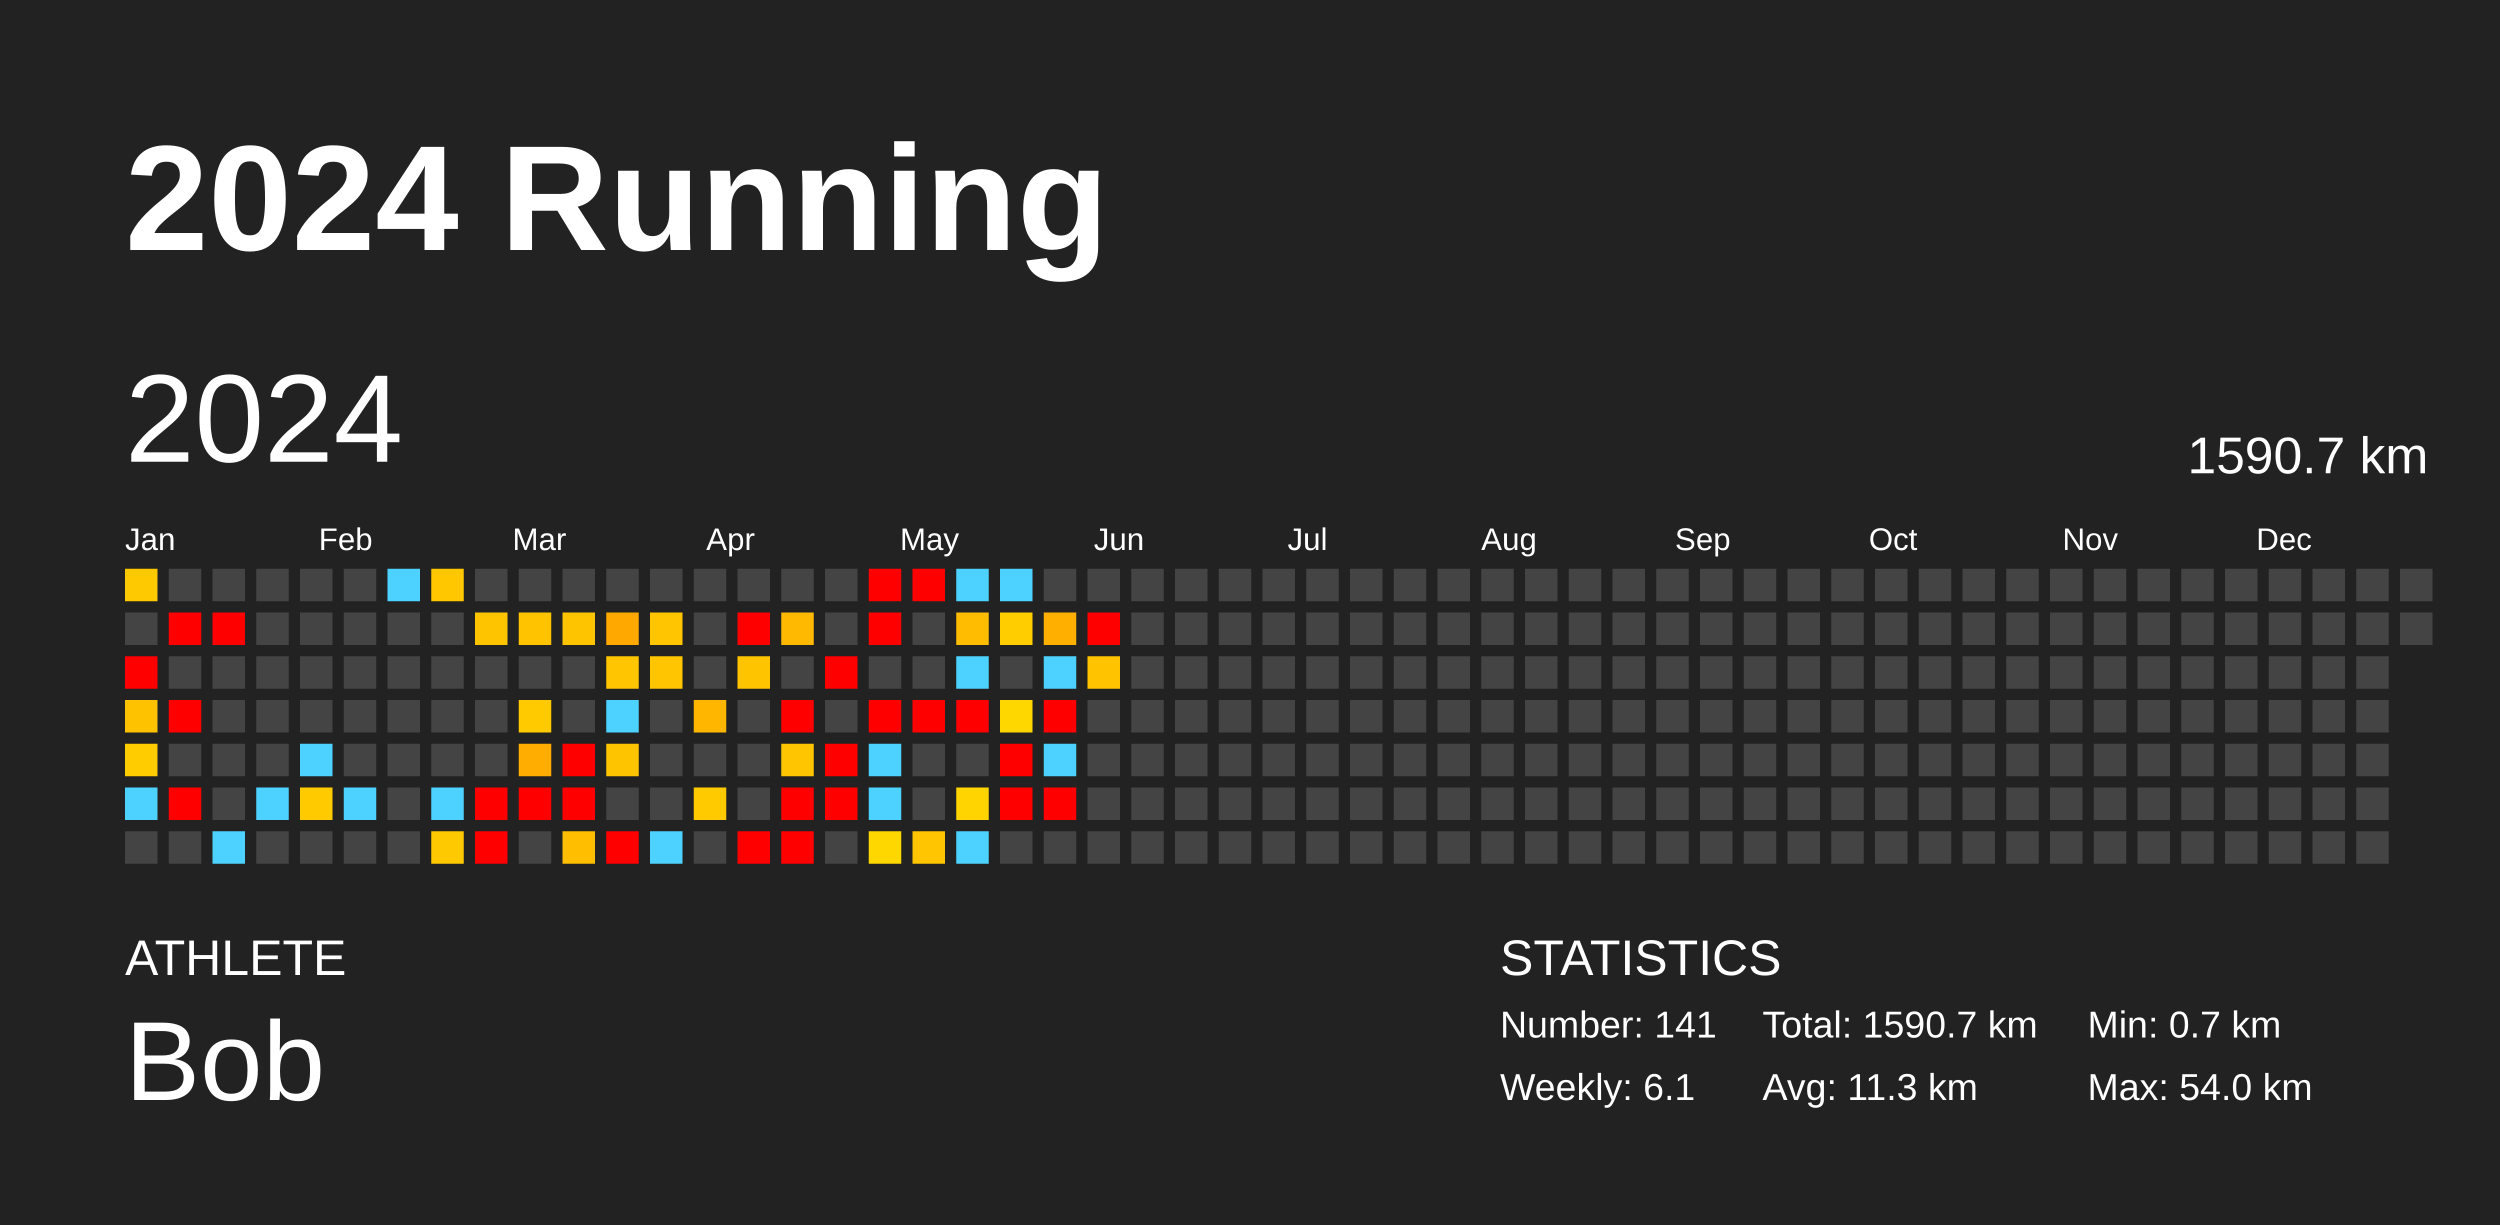
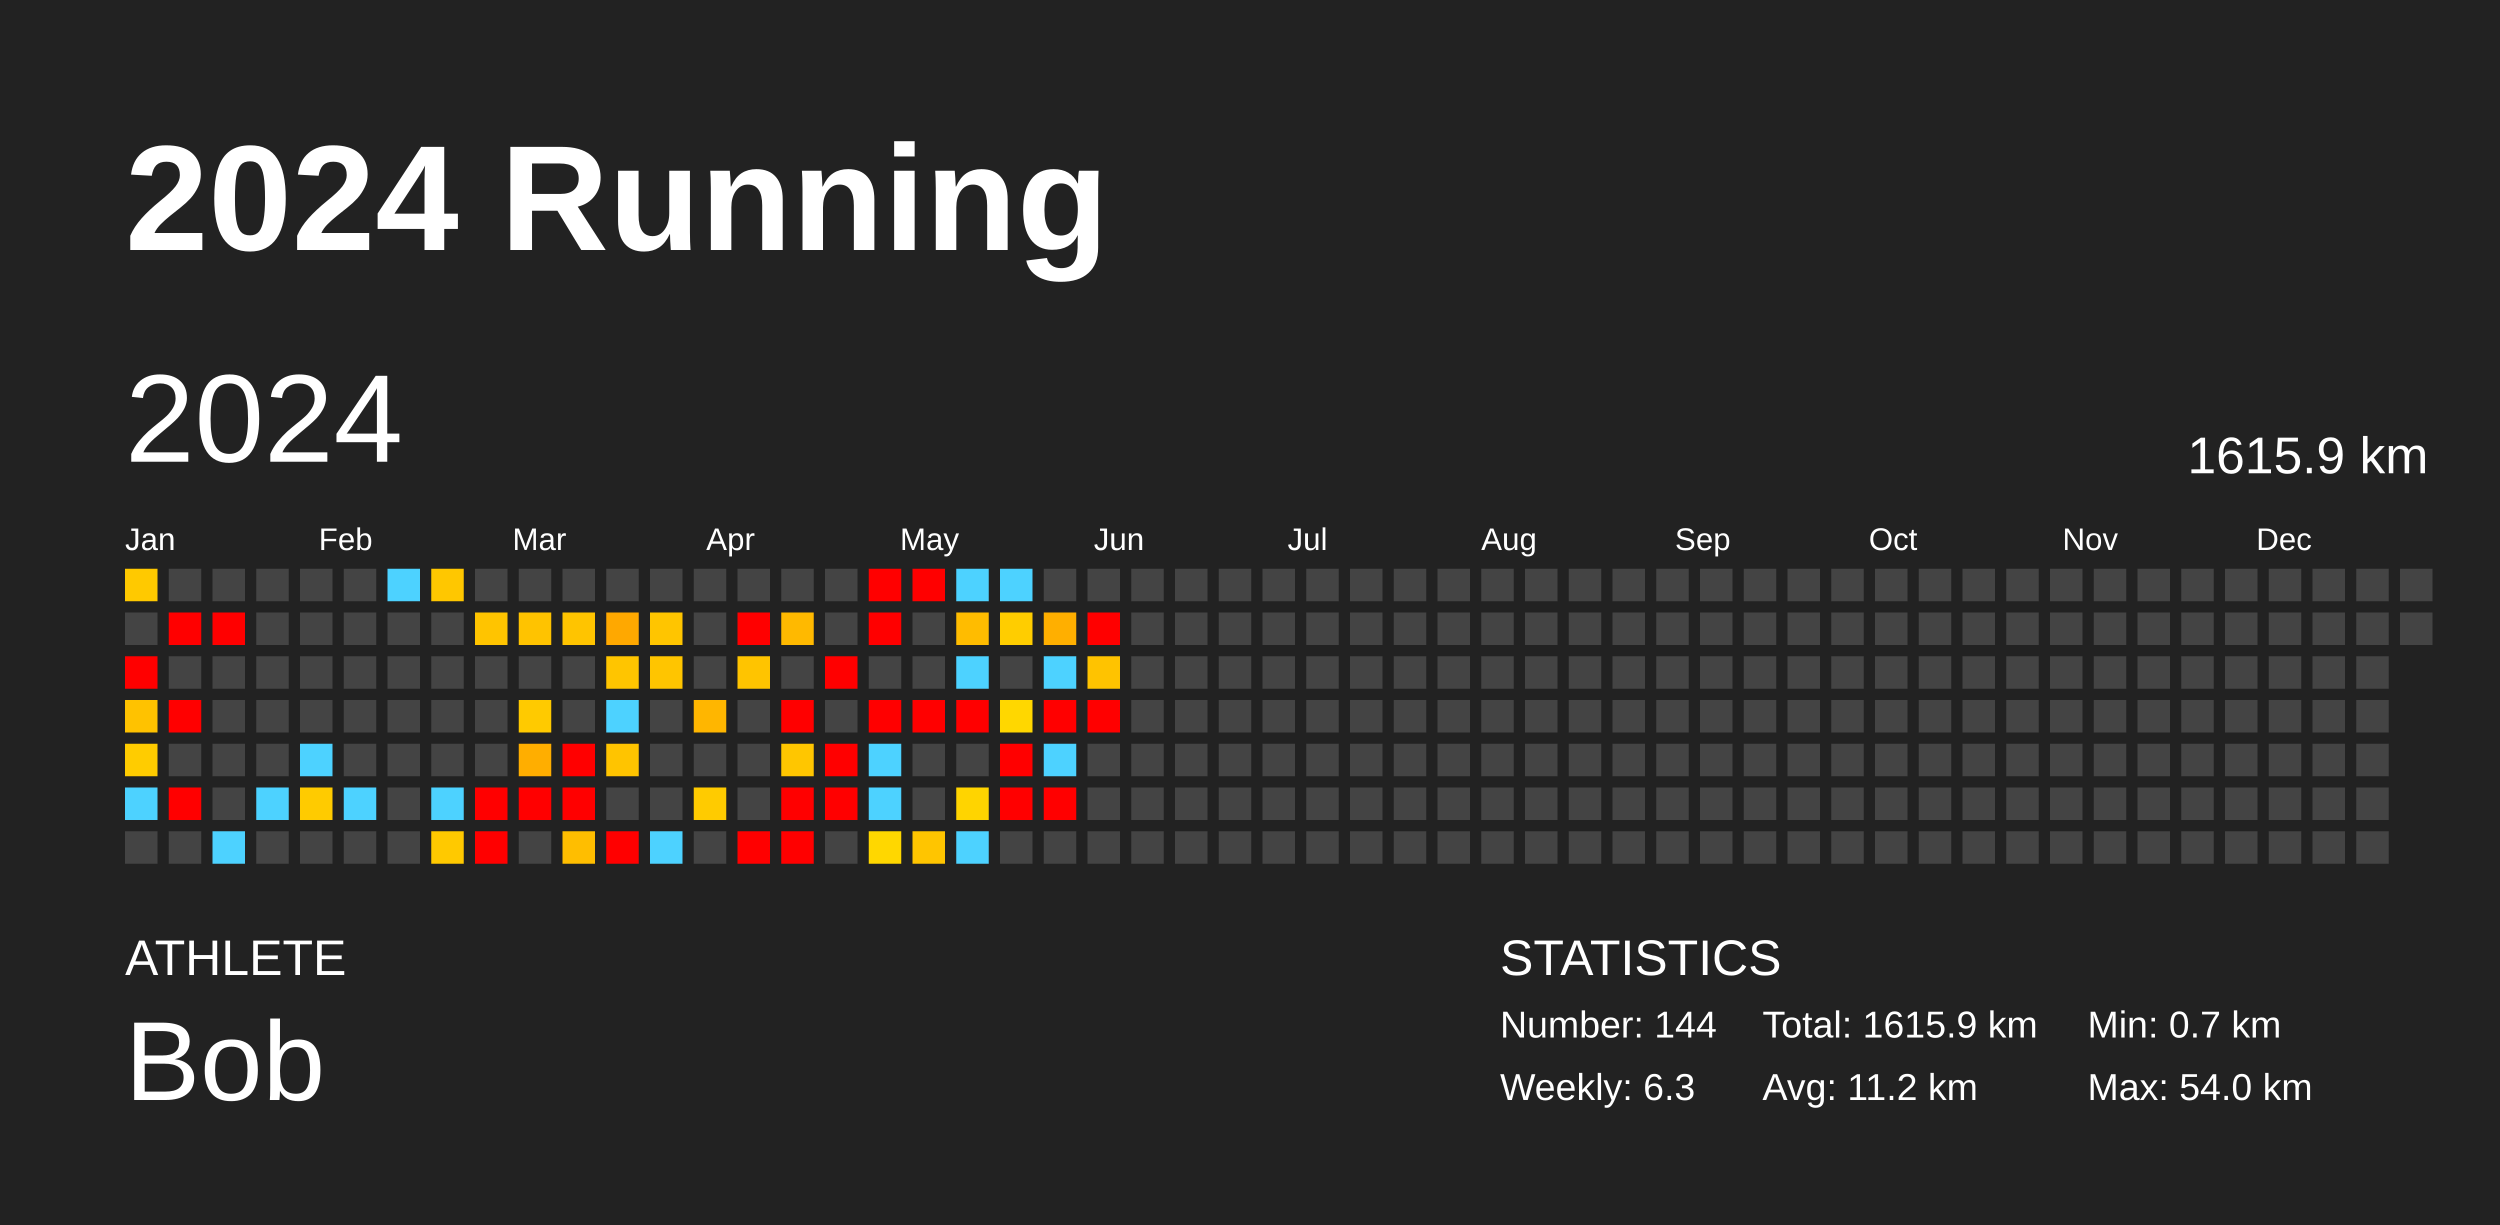
<svg xmlns="http://www.w3.org/2000/svg" baseProfile="full" height="98mm" version="1.1" viewBox="0,0,200,98" width="200mm">
  <defs />
  <rect fill="#222222" height="98" width="200" x="0" y="0" />
  <text fill="#FFFFFF" style="font-size:12px; font-family:Arial; font-weight:bold;" x="10" y="20">2024 Running</text>
  <text fill="#FFFFFF" style="font-size:4px; font-family:Arial" x="10" y="78">ATHLETE</text>
  <text fill="#FFFFFF" style="font-size:9px; font-family:Arial" x="10" y="88">Bob</text>
  <text fill="#FFFFFF" style="font-size:4px; font-family:Arial" x="120" y="78">STATISTICS</text>
-   <text fill="#FFFFFF" style="font-size:3px; font-family:Arial" x="120" y="83">Number: 141</text>
-   <text fill="#FFFFFF" style="font-size:3px; font-family:Arial" x="120" y="88">Weekly: 6.1</text>
-   <text fill="#FFFFFF" style="font-size:3px; font-family:Arial" x="141" y="83">Total: 1590.7 km</text>
-   <text fill="#FFFFFF" style="font-size:3px; font-family:Arial" x="141" y="88">Avg: 11.3 km</text>
+   <text fill="#FFFFFF" style="font-size:3px; font-family:Arial" x="120" y="83">Number: 144</text>
+   <text fill="#FFFFFF" style="font-size:3px; font-family:Arial" x="120" y="88">Weekly: 6.3</text>
+   <text fill="#FFFFFF" style="font-size:3px; font-family:Arial" x="141" y="83">Total: 1615.9 km</text>
+   <text fill="#FFFFFF" style="font-size:3px; font-family:Arial" x="141" y="88">Avg: 11.2 km</text>
  <text fill="#FFFFFF" style="font-size:3px; font-family:Arial" x="167" y="83">Min: 0.7 km</text>
  <text fill="#FFFFFF" style="font-size:3px; font-family:Arial" x="167" y="88">Max: 54.0 km</text>
  <text dominant-baseline="hanging" fill="#FFFFFF" style="font-size:10.0px; font-family:Arial;" x="10" y="30">2024</text>
-   <text dominant-baseline="hanging" fill="#FFFFFF" style="font-size:4.125px; font-family:Arial;" x="175" y="35">1590.7 km</text>
+   <text dominant-baseline="hanging" fill="#FFFFFF" style="font-size:4.125px; font-family:Arial;" x="175" y="35">1615.9 km</text>
  <text fill="#FFFFFF" style="font-size:2.5px; font-family:Arial" x="10.0" y="44">Jan</text>
  <text fill="#FFFFFF" style="font-size:2.5px; font-family:Arial" x="25.5" y="44">Feb</text>
  <text fill="#FFFFFF" style="font-size:2.5px; font-family:Arial" x="41.0" y="44">Mar</text>
  <text fill="#FFFFFF" style="font-size:2.5px; font-family:Arial" x="56.5" y="44">Apr</text>
  <text fill="#FFFFFF" style="font-size:2.5px; font-family:Arial" x="72.0" y="44">May</text>
  <text fill="#FFFFFF" style="font-size:2.5px; font-family:Arial" x="87.5" y="44">Jun</text>
  <text fill="#FFFFFF" style="font-size:2.5px; font-family:Arial" x="103.0" y="44">Jul</text>
  <text fill="#FFFFFF" style="font-size:2.5px; font-family:Arial" x="118.5" y="44">Aug</text>
  <text fill="#FFFFFF" style="font-size:2.5px; font-family:Arial" x="134.0" y="44">Sep</text>
  <text fill="#FFFFFF" style="font-size:2.5px; font-family:Arial" x="149.5" y="44">Oct</text>
  <text fill="#FFFFFF" style="font-size:2.5px; font-family:Arial" x="165.0" y="44">Nov</text>
  <text fill="#FFFFFF" style="font-size:2.5px; font-family:Arial" x="180.5" y="44">Dec</text>
  <rect fill="#ffc900" height="2.6" width="2.6" x="10.0" y="45.5" />
  <rect fill="#444444" height="2.6" width="2.6" x="10.0" y="49.0" />
  <rect fill="red" height="2.6" width="2.6" x="10.0" y="52.5" />
  <rect fill="#ffc200" height="2.6" width="2.6" x="10.0" y="56.0" />
  <rect fill="#ffcc00" height="2.6" width="2.6" x="10.0" y="59.5" />
  <rect fill="#4dd2ff" height="2.6" width="2.6" x="10.0" y="63.0" />
  <rect fill="#444444" height="2.6" width="2.6" x="10.0" y="66.5" />
  <rect fill="#444444" height="2.6" width="2.6" x="13.5" y="45.5" />
  <rect fill="red" height="2.6" width="2.6" x="13.5" y="49.0" />
  <rect fill="#444444" height="2.6" width="2.6" x="13.5" y="52.5" />
  <rect fill="red" height="2.6" width="2.6" x="13.5" y="56.0" />
  <rect fill="#444444" height="2.6" width="2.6" x="13.5" y="59.5" />
  <rect fill="red" height="2.6" width="2.6" x="13.5" y="63.0" />
  <rect fill="#444444" height="2.6" width="2.6" x="13.5" y="66.5" />
  <rect fill="#444444" height="2.6" width="2.6" x="17.0" y="45.5" />
  <rect fill="red" height="2.6" width="2.6" x="17.0" y="49.0" />
  <rect fill="#444444" height="2.6" width="2.6" x="17.0" y="52.5" />
  <rect fill="#444444" height="2.6" width="2.6" x="17.0" y="56.0" />
  <rect fill="#444444" height="2.6" width="2.6" x="17.0" y="59.5" />
  <rect fill="#444444" height="2.6" width="2.6" x="17.0" y="63.0" />
  <rect fill="#4dd2ff" height="2.6" width="2.6" x="17.0" y="66.5" />
  <rect fill="#444444" height="2.6" width="2.6" x="20.5" y="45.5" />
  <rect fill="#444444" height="2.6" width="2.6" x="20.5" y="49.0" />
  <rect fill="#444444" height="2.6" width="2.6" x="20.5" y="52.5" />
  <rect fill="#444444" height="2.6" width="2.6" x="20.5" y="56.0" />
  <rect fill="#444444" height="2.6" width="2.6" x="20.5" y="59.5" />
  <rect fill="#4dd2ff" height="2.6" width="2.6" x="20.5" y="63.0" />
  <rect fill="#444444" height="2.6" width="2.6" x="20.5" y="66.5" />
  <rect fill="#444444" height="2.6" width="2.6" x="24.0" y="45.5" />
  <rect fill="#444444" height="2.6" width="2.6" x="24.0" y="49.0" />
  <rect fill="#444444" height="2.6" width="2.6" x="24.0" y="52.5" />
  <rect fill="#444444" height="2.6" width="2.6" x="24.0" y="56.0" />
  <rect fill="#4dd2ff" height="2.6" width="2.6" x="24.0" y="59.5" />
  <rect fill="#ffcb00" height="2.6" width="2.6" x="24.0" y="63.0" />
  <rect fill="#444444" height="2.6" width="2.6" x="24.0" y="66.5" />
  <rect fill="#444444" height="2.6" width="2.6" x="27.5" y="45.5" />
  <rect fill="#444444" height="2.6" width="2.6" x="27.5" y="49.0" />
  <rect fill="#444444" height="2.6" width="2.6" x="27.5" y="52.5" />
  <rect fill="#444444" height="2.6" width="2.6" x="27.5" y="56.0" />
  <rect fill="#444444" height="2.6" width="2.6" x="27.5" y="59.5" />
  <rect fill="#4dd2ff" height="2.6" width="2.6" x="27.5" y="63.0" />
  <rect fill="#444444" height="2.6" width="2.6" x="27.5" y="66.5" />
  <rect fill="#4dd2ff" height="2.6" width="2.6" x="31.0" y="45.5" />
  <rect fill="#444444" height="2.6" width="2.6" x="31.0" y="49.0" />
  <rect fill="#444444" height="2.6" width="2.6" x="31.0" y="52.5" />
  <rect fill="#444444" height="2.6" width="2.6" x="31.0" y="56.0" />
  <rect fill="#444444" height="2.6" width="2.6" x="31.0" y="59.5" />
  <rect fill="#444444" height="2.6" width="2.6" x="31.0" y="63.0" />
  <rect fill="#444444" height="2.6" width="2.6" x="31.0" y="66.5" />
  <rect fill="#ffc700" height="2.6" width="2.6" x="34.5" y="45.5" />
  <rect fill="#444444" height="2.6" width="2.6" x="34.5" y="49.0" />
  <rect fill="#444444" height="2.6" width="2.6" x="34.5" y="52.5" />
  <rect fill="#444444" height="2.6" width="2.6" x="34.5" y="56.0" />
  <rect fill="#444444" height="2.6" width="2.6" x="34.5" y="59.5" />
  <rect fill="#4dd2ff" height="2.6" width="2.6" x="34.5" y="63.0" />
  <rect fill="#ffc900" height="2.6" width="2.6" x="34.5" y="66.5" />
  <rect fill="#444444" height="2.6" width="2.6" x="38.0" y="45.5" />
  <rect fill="#ffc400" height="2.6" width="2.6" x="38.0" y="49.0" />
  <rect fill="#444444" height="2.6" width="2.6" x="38.0" y="52.5" />
  <rect fill="#444444" height="2.6" width="2.6" x="38.0" y="56.0" />
  <rect fill="#444444" height="2.6" width="2.6" x="38.0" y="59.5" />
  <rect fill="red" height="2.6" width="2.6" x="38.0" y="63.0" />
  <rect fill="red" height="2.6" width="2.6" x="38.0" y="66.5" />
  <rect fill="#444444" height="2.6" width="2.6" x="41.5" y="45.5" />
  <rect fill="#ffc300" height="2.6" width="2.6" x="41.5" y="49.0" />
  <rect fill="#444444" height="2.6" width="2.6" x="41.5" y="52.5" />
  <rect fill="#ffca00" height="2.6" width="2.6" x="41.5" y="56.0" />
  <rect fill="#ffae00" height="2.6" width="2.6" x="41.5" y="59.5" />
  <rect fill="red" height="2.6" width="2.6" x="41.5" y="63.0" />
  <rect fill="#444444" height="2.6" width="2.6" x="41.5" y="66.5" />
  <rect fill="#444444" height="2.6" width="2.6" x="45.0" y="45.5" />
  <rect fill="#ffc400" height="2.6" width="2.6" x="45.0" y="49.0" />
  <rect fill="#444444" height="2.6" width="2.6" x="45.0" y="52.5" />
  <rect fill="#444444" height="2.6" width="2.6" x="45.0" y="56.0" />
  <rect fill="red" height="2.6" width="2.6" x="45.0" y="59.5" />
  <rect fill="red" height="2.6" width="2.6" x="45.0" y="63.0" />
  <rect fill="#ffbe00" height="2.6" width="2.6" x="45.0" y="66.5" />
  <rect fill="#444444" height="2.6" width="2.6" x="48.5" y="45.5" />
  <rect fill="#ffa800" height="2.6" width="2.6" x="48.5" y="49.0" />
  <rect fill="#ffc500" height="2.6" width="2.6" x="48.5" y="52.5" />
  <rect fill="#4dd2ff" height="2.6" width="2.6" x="48.5" y="56.0" />
  <rect fill="#ffc400" height="2.6" width="2.6" x="48.5" y="59.5" />
  <rect fill="#444444" height="2.6" width="2.6" x="48.5" y="63.0" />
  <rect fill="red" height="2.6" width="2.6" x="48.5" y="66.5" />
  <rect fill="#444444" height="2.6" width="2.6" x="52.0" y="45.5" />
  <rect fill="#ffc500" height="2.6" width="2.6" x="52.0" y="49.0" />
  <rect fill="#ffc500" height="2.6" width="2.6" x="52.0" y="52.5" />
  <rect fill="#444444" height="2.6" width="2.6" x="52.0" y="56.0" />
  <rect fill="#444444" height="2.6" width="2.6" x="52.0" y="59.5" />
  <rect fill="#444444" height="2.6" width="2.6" x="52.0" y="63.0" />
  <rect fill="#4dd2ff" height="2.6" width="2.6" x="52.0" y="66.5" />
  <rect fill="#444444" height="2.6" width="2.6" x="55.5" y="45.5" />
  <rect fill="#444444" height="2.6" width="2.6" x="55.5" y="49.0" />
  <rect fill="#444444" height="2.6" width="2.6" x="55.5" y="52.5" />
  <rect fill="#ffb600" height="2.6" width="2.6" x="55.5" y="56.0" />
  <rect fill="#444444" height="2.6" width="2.6" x="55.5" y="59.5" />
  <rect fill="#ffcb00" height="2.6" width="2.6" x="55.5" y="63.0" />
  <rect fill="#444444" height="2.6" width="2.6" x="55.5" y="66.5" />
  <rect fill="#444444" height="2.6" width="2.6" x="59.0" y="45.5" />
  <rect fill="red" height="2.6" width="2.6" x="59.0" y="49.0" />
  <rect fill="#ffc400" height="2.6" width="2.6" x="59.0" y="52.5" />
  <rect fill="#444444" height="2.6" width="2.6" x="59.0" y="56.0" />
  <rect fill="#444444" height="2.6" width="2.6" x="59.0" y="59.5" />
  <rect fill="#444444" height="2.6" width="2.6" x="59.0" y="63.0" />
  <rect fill="red" height="2.6" width="2.6" x="59.0" y="66.5" />
  <rect fill="#444444" height="2.6" width="2.6" x="62.5" y="45.5" />
  <rect fill="#ffb900" height="2.6" width="2.6" x="62.5" y="49.0" />
  <rect fill="#444444" height="2.6" width="2.6" x="62.5" y="52.5" />
  <rect fill="red" height="2.6" width="2.6" x="62.5" y="56.0" />
  <rect fill="#ffc600" height="2.6" width="2.6" x="62.5" y="59.5" />
  <rect fill="red" height="2.6" width="2.6" x="62.5" y="63.0" />
  <rect fill="red" height="2.6" width="2.6" x="62.5" y="66.5" />
  <rect fill="#444444" height="2.6" width="2.6" x="66.0" y="45.5" />
  <rect fill="#444444" height="2.6" width="2.6" x="66.0" y="49.0" />
  <rect fill="red" height="2.6" width="2.6" x="66.0" y="52.5" />
  <rect fill="#444444" height="2.6" width="2.6" x="66.0" y="56.0" />
  <rect fill="red" height="2.6" width="2.6" x="66.0" y="59.5" />
  <rect fill="red" height="2.6" width="2.6" x="66.0" y="63.0" />
  <rect fill="#444444" height="2.6" width="2.6" x="66.0" y="66.5" />
  <rect fill="red" height="2.6" width="2.6" x="69.5" y="45.5" />
  <rect fill="red" height="2.6" width="2.6" x="69.5" y="49.0" />
  <rect fill="#444444" height="2.6" width="2.6" x="69.5" y="52.5" />
  <rect fill="red" height="2.6" width="2.6" x="69.5" y="56.0" />
  <rect fill="#4dd2ff" height="2.6" width="2.6" x="69.5" y="59.5" />
  <rect fill="#4dd2ff" height="2.6" width="2.6" x="69.5" y="63.0" />
  <rect fill="#ffd700" height="2.6" width="2.6" x="69.5" y="66.5" />
  <rect fill="red" height="2.6" width="2.6" x="73.0" y="45.5" />
  <rect fill="#444444" height="2.6" width="2.6" x="73.0" y="49.0" />
  <rect fill="#444444" height="2.6" width="2.6" x="73.0" y="52.5" />
  <rect fill="red" height="2.6" width="2.6" x="73.0" y="56.0" />
  <rect fill="#444444" height="2.6" width="2.6" x="73.0" y="59.5" />
  <rect fill="#444444" height="2.6" width="2.6" x="73.0" y="63.0" />
  <rect fill="#ffc500" height="2.6" width="2.6" x="73.0" y="66.5" />
  <rect fill="#4dd2ff" height="2.6" width="2.6" x="76.5" y="45.5" />
  <rect fill="#ffbc00" height="2.6" width="2.6" x="76.5" y="49.0" />
  <rect fill="#4dd2ff" height="2.6" width="2.6" x="76.5" y="52.5" />
  <rect fill="red" height="2.6" width="2.6" x="76.5" y="56.0" />
  <rect fill="#444444" height="2.6" width="2.6" x="76.5" y="59.5" />
  <rect fill="#ffd400" height="2.6" width="2.6" x="76.5" y="63.0" />
  <rect fill="#4dd2ff" height="2.6" width="2.6" x="76.5" y="66.5" />
  <rect fill="#4dd2ff" height="2.6" width="2.6" x="80.0" y="45.5" />
  <rect fill="#ffcd00" height="2.6" width="2.6" x="80.0" y="49.0" />
  <rect fill="#444444" height="2.6" width="2.6" x="80.0" y="52.5" />
  <rect fill="#ffd700" height="2.6" width="2.6" x="80.0" y="56.0" />
  <rect fill="red" height="2.6" width="2.6" x="80.0" y="59.5" />
  <rect fill="red" height="2.6" width="2.6" x="80.0" y="63.0" />
  <rect fill="#444444" height="2.6" width="2.6" x="80.0" y="66.5" />
  <rect fill="#444444" height="2.6" width="2.6" x="83.5" y="45.5" />
  <rect fill="#ffaf00" height="2.6" width="2.6" x="83.5" y="49.0" />
  <rect fill="#4dd2ff" height="2.6" width="2.6" x="83.5" y="52.5" />
  <rect fill="red" height="2.6" width="2.6" x="83.5" y="56.0" />
  <rect fill="#4dd2ff" height="2.6" width="2.6" x="83.5" y="59.5" />
  <rect fill="red" height="2.6" width="2.6" x="83.5" y="63.0" />
  <rect fill="#444444" height="2.6" width="2.6" x="83.5" y="66.5" />
  <rect fill="#444444" height="2.6" width="2.6" x="87.0" y="45.5" />
  <rect fill="red" height="2.6" width="2.6" x="87.0" y="49.0" />
  <rect fill="#ffc300" height="2.6" width="2.6" x="87.0" y="52.5" />
-   <rect fill="#444444" height="2.6" width="2.6" x="87.0" y="56.0" />
+   <rect fill="red" height="2.6" width="2.6" x="87.0" y="56.0" />
  <rect fill="#444444" height="2.6" width="2.6" x="87.0" y="59.5" />
  <rect fill="#444444" height="2.6" width="2.6" x="87.0" y="63.0" />
  <rect fill="#444444" height="2.6" width="2.6" x="87.0" y="66.5" />
  <rect fill="#444444" height="2.6" width="2.6" x="90.5" y="45.5" />
  <rect fill="#444444" height="2.6" width="2.6" x="90.5" y="49.0" />
  <rect fill="#444444" height="2.6" width="2.6" x="90.5" y="52.5" />
  <rect fill="#444444" height="2.6" width="2.6" x="90.5" y="56.0" />
  <rect fill="#444444" height="2.6" width="2.6" x="90.5" y="59.5" />
  <rect fill="#444444" height="2.6" width="2.6" x="90.5" y="63.0" />
  <rect fill="#444444" height="2.6" width="2.6" x="90.5" y="66.5" />
  <rect fill="#444444" height="2.6" width="2.6" x="94.0" y="45.5" />
  <rect fill="#444444" height="2.6" width="2.6" x="94.0" y="49.0" />
  <rect fill="#444444" height="2.6" width="2.6" x="94.0" y="52.5" />
  <rect fill="#444444" height="2.6" width="2.6" x="94.0" y="56.0" />
  <rect fill="#444444" height="2.6" width="2.6" x="94.0" y="59.5" />
  <rect fill="#444444" height="2.6" width="2.6" x="94.0" y="63.0" />
  <rect fill="#444444" height="2.6" width="2.6" x="94.0" y="66.5" />
  <rect fill="#444444" height="2.6" width="2.6" x="97.5" y="45.5" />
  <rect fill="#444444" height="2.6" width="2.6" x="97.5" y="49.0" />
  <rect fill="#444444" height="2.6" width="2.6" x="97.5" y="52.5" />
  <rect fill="#444444" height="2.6" width="2.6" x="97.5" y="56.0" />
  <rect fill="#444444" height="2.6" width="2.6" x="97.5" y="59.5" />
  <rect fill="#444444" height="2.6" width="2.6" x="97.5" y="63.0" />
  <rect fill="#444444" height="2.6" width="2.6" x="97.5" y="66.5" />
  <rect fill="#444444" height="2.6" width="2.6" x="101.0" y="45.5" />
  <rect fill="#444444" height="2.6" width="2.6" x="101.0" y="49.0" />
  <rect fill="#444444" height="2.6" width="2.6" x="101.0" y="52.5" />
  <rect fill="#444444" height="2.6" width="2.6" x="101.0" y="56.0" />
  <rect fill="#444444" height="2.6" width="2.6" x="101.0" y="59.5" />
  <rect fill="#444444" height="2.6" width="2.6" x="101.0" y="63.0" />
  <rect fill="#444444" height="2.6" width="2.6" x="101.0" y="66.5" />
  <rect fill="#444444" height="2.6" width="2.6" x="104.5" y="45.5" />
  <rect fill="#444444" height="2.6" width="2.6" x="104.5" y="49.0" />
  <rect fill="#444444" height="2.6" width="2.6" x="104.5" y="52.5" />
  <rect fill="#444444" height="2.6" width="2.6" x="104.5" y="56.0" />
  <rect fill="#444444" height="2.6" width="2.6" x="104.5" y="59.5" />
  <rect fill="#444444" height="2.6" width="2.6" x="104.5" y="63.0" />
  <rect fill="#444444" height="2.6" width="2.6" x="104.5" y="66.5" />
  <rect fill="#444444" height="2.6" width="2.6" x="108.0" y="45.5" />
  <rect fill="#444444" height="2.6" width="2.6" x="108.0" y="49.0" />
  <rect fill="#444444" height="2.6" width="2.6" x="108.0" y="52.5" />
  <rect fill="#444444" height="2.6" width="2.6" x="108.0" y="56.0" />
  <rect fill="#444444" height="2.6" width="2.6" x="108.0" y="59.5" />
  <rect fill="#444444" height="2.6" width="2.6" x="108.0" y="63.0" />
  <rect fill="#444444" height="2.6" width="2.6" x="108.0" y="66.5" />
  <rect fill="#444444" height="2.6" width="2.6" x="111.5" y="45.5" />
  <rect fill="#444444" height="2.6" width="2.6" x="111.5" y="49.0" />
  <rect fill="#444444" height="2.6" width="2.6" x="111.5" y="52.5" />
  <rect fill="#444444" height="2.6" width="2.6" x="111.5" y="56.0" />
  <rect fill="#444444" height="2.6" width="2.6" x="111.5" y="59.5" />
  <rect fill="#444444" height="2.6" width="2.6" x="111.5" y="63.0" />
  <rect fill="#444444" height="2.6" width="2.6" x="111.5" y="66.5" />
  <rect fill="#444444" height="2.6" width="2.6" x="115.0" y="45.5" />
  <rect fill="#444444" height="2.6" width="2.6" x="115.0" y="49.0" />
  <rect fill="#444444" height="2.6" width="2.6" x="115.0" y="52.5" />
  <rect fill="#444444" height="2.6" width="2.6" x="115.0" y="56.0" />
  <rect fill="#444444" height="2.6" width="2.6" x="115.0" y="59.5" />
  <rect fill="#444444" height="2.6" width="2.6" x="115.0" y="63.0" />
  <rect fill="#444444" height="2.6" width="2.6" x="115.0" y="66.5" />
  <rect fill="#444444" height="2.6" width="2.6" x="118.5" y="45.5" />
  <rect fill="#444444" height="2.6" width="2.6" x="118.5" y="49.0" />
  <rect fill="#444444" height="2.6" width="2.6" x="118.5" y="52.5" />
  <rect fill="#444444" height="2.6" width="2.6" x="118.5" y="56.0" />
  <rect fill="#444444" height="2.6" width="2.6" x="118.5" y="59.5" />
  <rect fill="#444444" height="2.6" width="2.6" x="118.5" y="63.0" />
  <rect fill="#444444" height="2.6" width="2.6" x="118.5" y="66.5" />
  <rect fill="#444444" height="2.6" width="2.6" x="122.0" y="45.5" />
  <rect fill="#444444" height="2.6" width="2.6" x="122.0" y="49.0" />
  <rect fill="#444444" height="2.6" width="2.6" x="122.0" y="52.5" />
  <rect fill="#444444" height="2.6" width="2.6" x="122.0" y="56.0" />
  <rect fill="#444444" height="2.6" width="2.6" x="122.0" y="59.5" />
  <rect fill="#444444" height="2.6" width="2.6" x="122.0" y="63.0" />
  <rect fill="#444444" height="2.6" width="2.6" x="122.0" y="66.5" />
  <rect fill="#444444" height="2.6" width="2.6" x="125.5" y="45.5" />
  <rect fill="#444444" height="2.6" width="2.6" x="125.5" y="49.0" />
  <rect fill="#444444" height="2.6" width="2.6" x="125.5" y="52.5" />
  <rect fill="#444444" height="2.6" width="2.6" x="125.5" y="56.0" />
  <rect fill="#444444" height="2.6" width="2.6" x="125.5" y="59.5" />
  <rect fill="#444444" height="2.6" width="2.6" x="125.5" y="63.0" />
  <rect fill="#444444" height="2.6" width="2.6" x="125.5" y="66.5" />
  <rect fill="#444444" height="2.6" width="2.6" x="129.0" y="45.5" />
  <rect fill="#444444" height="2.6" width="2.6" x="129.0" y="49.0" />
  <rect fill="#444444" height="2.6" width="2.6" x="129.0" y="52.5" />
  <rect fill="#444444" height="2.6" width="2.6" x="129.0" y="56.0" />
  <rect fill="#444444" height="2.6" width="2.6" x="129.0" y="59.5" />
  <rect fill="#444444" height="2.6" width="2.6" x="129.0" y="63.0" />
  <rect fill="#444444" height="2.6" width="2.6" x="129.0" y="66.5" />
  <rect fill="#444444" height="2.6" width="2.6" x="132.5" y="45.5" />
  <rect fill="#444444" height="2.6" width="2.6" x="132.5" y="49.0" />
  <rect fill="#444444" height="2.6" width="2.6" x="132.5" y="52.5" />
  <rect fill="#444444" height="2.6" width="2.6" x="132.5" y="56.0" />
  <rect fill="#444444" height="2.6" width="2.6" x="132.5" y="59.5" />
  <rect fill="#444444" height="2.6" width="2.6" x="132.5" y="63.0" />
  <rect fill="#444444" height="2.6" width="2.6" x="132.5" y="66.5" />
  <rect fill="#444444" height="2.6" width="2.6" x="136.0" y="45.5" />
  <rect fill="#444444" height="2.6" width="2.6" x="136.0" y="49.0" />
  <rect fill="#444444" height="2.6" width="2.6" x="136.0" y="52.5" />
  <rect fill="#444444" height="2.6" width="2.6" x="136.0" y="56.0" />
  <rect fill="#444444" height="2.6" width="2.6" x="136.0" y="59.5" />
  <rect fill="#444444" height="2.6" width="2.6" x="136.0" y="63.0" />
  <rect fill="#444444" height="2.6" width="2.6" x="136.0" y="66.5" />
  <rect fill="#444444" height="2.6" width="2.6" x="139.5" y="45.5" />
  <rect fill="#444444" height="2.6" width="2.6" x="139.5" y="49.0" />
  <rect fill="#444444" height="2.6" width="2.6" x="139.5" y="52.5" />
  <rect fill="#444444" height="2.6" width="2.6" x="139.5" y="56.0" />
  <rect fill="#444444" height="2.6" width="2.6" x="139.5" y="59.5" />
  <rect fill="#444444" height="2.6" width="2.6" x="139.5" y="63.0" />
  <rect fill="#444444" height="2.6" width="2.6" x="139.5" y="66.5" />
  <rect fill="#444444" height="2.6" width="2.6" x="143.0" y="45.5" />
  <rect fill="#444444" height="2.6" width="2.6" x="143.0" y="49.0" />
  <rect fill="#444444" height="2.6" width="2.6" x="143.0" y="52.5" />
  <rect fill="#444444" height="2.6" width="2.6" x="143.0" y="56.0" />
  <rect fill="#444444" height="2.6" width="2.6" x="143.0" y="59.5" />
  <rect fill="#444444" height="2.6" width="2.6" x="143.0" y="63.0" />
  <rect fill="#444444" height="2.6" width="2.6" x="143.0" y="66.5" />
  <rect fill="#444444" height="2.6" width="2.6" x="146.5" y="45.5" />
  <rect fill="#444444" height="2.6" width="2.6" x="146.5" y="49.0" />
  <rect fill="#444444" height="2.6" width="2.6" x="146.5" y="52.5" />
  <rect fill="#444444" height="2.6" width="2.6" x="146.5" y="56.0" />
  <rect fill="#444444" height="2.6" width="2.6" x="146.5" y="59.5" />
  <rect fill="#444444" height="2.6" width="2.6" x="146.5" y="63.0" />
  <rect fill="#444444" height="2.6" width="2.6" x="146.5" y="66.5" />
  <rect fill="#444444" height="2.6" width="2.6" x="150.0" y="45.5" />
  <rect fill="#444444" height="2.6" width="2.6" x="150.0" y="49.0" />
  <rect fill="#444444" height="2.6" width="2.6" x="150.0" y="52.5" />
  <rect fill="#444444" height="2.6" width="2.6" x="150.0" y="56.0" />
  <rect fill="#444444" height="2.6" width="2.6" x="150.0" y="59.5" />
  <rect fill="#444444" height="2.6" width="2.6" x="150.0" y="63.0" />
  <rect fill="#444444" height="2.6" width="2.6" x="150.0" y="66.5" />
  <rect fill="#444444" height="2.6" width="2.6" x="153.5" y="45.5" />
  <rect fill="#444444" height="2.6" width="2.6" x="153.5" y="49.0" />
  <rect fill="#444444" height="2.6" width="2.6" x="153.5" y="52.5" />
  <rect fill="#444444" height="2.6" width="2.6" x="153.5" y="56.0" />
  <rect fill="#444444" height="2.6" width="2.6" x="153.5" y="59.5" />
  <rect fill="#444444" height="2.6" width="2.6" x="153.5" y="63.0" />
  <rect fill="#444444" height="2.6" width="2.6" x="153.5" y="66.5" />
  <rect fill="#444444" height="2.6" width="2.6" x="157.0" y="45.5" />
  <rect fill="#444444" height="2.6" width="2.6" x="157.0" y="49.0" />
  <rect fill="#444444" height="2.6" width="2.6" x="157.0" y="52.5" />
  <rect fill="#444444" height="2.6" width="2.6" x="157.0" y="56.0" />
  <rect fill="#444444" height="2.6" width="2.6" x="157.0" y="59.5" />
  <rect fill="#444444" height="2.6" width="2.6" x="157.0" y="63.0" />
  <rect fill="#444444" height="2.6" width="2.6" x="157.0" y="66.5" />
  <rect fill="#444444" height="2.6" width="2.6" x="160.5" y="45.5" />
  <rect fill="#444444" height="2.6" width="2.6" x="160.5" y="49.0" />
  <rect fill="#444444" height="2.6" width="2.6" x="160.5" y="52.5" />
  <rect fill="#444444" height="2.6" width="2.6" x="160.5" y="56.0" />
  <rect fill="#444444" height="2.6" width="2.6" x="160.5" y="59.5" />
  <rect fill="#444444" height="2.6" width="2.6" x="160.5" y="63.0" />
  <rect fill="#444444" height="2.6" width="2.6" x="160.5" y="66.5" />
  <rect fill="#444444" height="2.6" width="2.6" x="164.0" y="45.5" />
  <rect fill="#444444" height="2.6" width="2.6" x="164.0" y="49.0" />
  <rect fill="#444444" height="2.6" width="2.6" x="164.0" y="52.5" />
  <rect fill="#444444" height="2.6" width="2.6" x="164.0" y="56.0" />
  <rect fill="#444444" height="2.6" width="2.6" x="164.0" y="59.5" />
  <rect fill="#444444" height="2.6" width="2.6" x="164.0" y="63.0" />
  <rect fill="#444444" height="2.6" width="2.6" x="164.0" y="66.5" />
  <rect fill="#444444" height="2.6" width="2.6" x="167.5" y="45.5" />
  <rect fill="#444444" height="2.6" width="2.6" x="167.5" y="49.0" />
  <rect fill="#444444" height="2.6" width="2.6" x="167.5" y="52.5" />
  <rect fill="#444444" height="2.6" width="2.6" x="167.5" y="56.0" />
  <rect fill="#444444" height="2.6" width="2.6" x="167.5" y="59.5" />
  <rect fill="#444444" height="2.6" width="2.6" x="167.5" y="63.0" />
  <rect fill="#444444" height="2.6" width="2.6" x="167.5" y="66.5" />
  <rect fill="#444444" height="2.6" width="2.6" x="171.0" y="45.5" />
  <rect fill="#444444" height="2.6" width="2.6" x="171.0" y="49.0" />
  <rect fill="#444444" height="2.6" width="2.6" x="171.0" y="52.5" />
  <rect fill="#444444" height="2.6" width="2.6" x="171.0" y="56.0" />
  <rect fill="#444444" height="2.6" width="2.6" x="171.0" y="59.5" />
  <rect fill="#444444" height="2.6" width="2.6" x="171.0" y="63.0" />
  <rect fill="#444444" height="2.6" width="2.6" x="171.0" y="66.5" />
  <rect fill="#444444" height="2.6" width="2.6" x="174.5" y="45.5" />
  <rect fill="#444444" height="2.6" width="2.6" x="174.5" y="49.0" />
  <rect fill="#444444" height="2.6" width="2.6" x="174.5" y="52.5" />
  <rect fill="#444444" height="2.6" width="2.6" x="174.5" y="56.0" />
  <rect fill="#444444" height="2.6" width="2.6" x="174.5" y="59.5" />
  <rect fill="#444444" height="2.6" width="2.6" x="174.5" y="63.0" />
  <rect fill="#444444" height="2.6" width="2.6" x="174.5" y="66.5" />
  <rect fill="#444444" height="2.6" width="2.6" x="178.0" y="45.5" />
  <rect fill="#444444" height="2.6" width="2.6" x="178.0" y="49.0" />
  <rect fill="#444444" height="2.6" width="2.6" x="178.0" y="52.5" />
  <rect fill="#444444" height="2.6" width="2.6" x="178.0" y="56.0" />
  <rect fill="#444444" height="2.6" width="2.6" x="178.0" y="59.5" />
  <rect fill="#444444" height="2.6" width="2.6" x="178.0" y="63.0" />
  <rect fill="#444444" height="2.6" width="2.6" x="178.0" y="66.5" />
  <rect fill="#444444" height="2.6" width="2.6" x="181.5" y="45.5" />
  <rect fill="#444444" height="2.6" width="2.6" x="181.5" y="49.0" />
  <rect fill="#444444" height="2.6" width="2.6" x="181.5" y="52.5" />
  <rect fill="#444444" height="2.6" width="2.6" x="181.5" y="56.0" />
  <rect fill="#444444" height="2.6" width="2.6" x="181.5" y="59.5" />
  <rect fill="#444444" height="2.6" width="2.6" x="181.5" y="63.0" />
  <rect fill="#444444" height="2.6" width="2.6" x="181.5" y="66.5" />
  <rect fill="#444444" height="2.6" width="2.6" x="185.0" y="45.5" />
  <rect fill="#444444" height="2.6" width="2.6" x="185.0" y="49.0" />
  <rect fill="#444444" height="2.6" width="2.6" x="185.0" y="52.5" />
  <rect fill="#444444" height="2.6" width="2.6" x="185.0" y="56.0" />
  <rect fill="#444444" height="2.6" width="2.6" x="185.0" y="59.5" />
  <rect fill="#444444" height="2.6" width="2.6" x="185.0" y="63.0" />
  <rect fill="#444444" height="2.6" width="2.6" x="185.0" y="66.5" />
  <rect fill="#444444" height="2.6" width="2.6" x="188.5" y="45.5" />
  <rect fill="#444444" height="2.6" width="2.6" x="188.5" y="49.0" />
  <rect fill="#444444" height="2.6" width="2.6" x="188.5" y="52.5" />
  <rect fill="#444444" height="2.6" width="2.6" x="188.5" y="56.0" />
  <rect fill="#444444" height="2.6" width="2.6" x="188.5" y="59.5" />
  <rect fill="#444444" height="2.6" width="2.6" x="188.5" y="63.0" />
  <rect fill="#444444" height="2.6" width="2.6" x="188.5" y="66.5" />
  <rect fill="#444444" height="2.6" width="2.6" x="192.0" y="45.5" />
  <rect fill="#444444" height="2.6" width="2.6" x="192.0" y="49.0" />
</svg>
